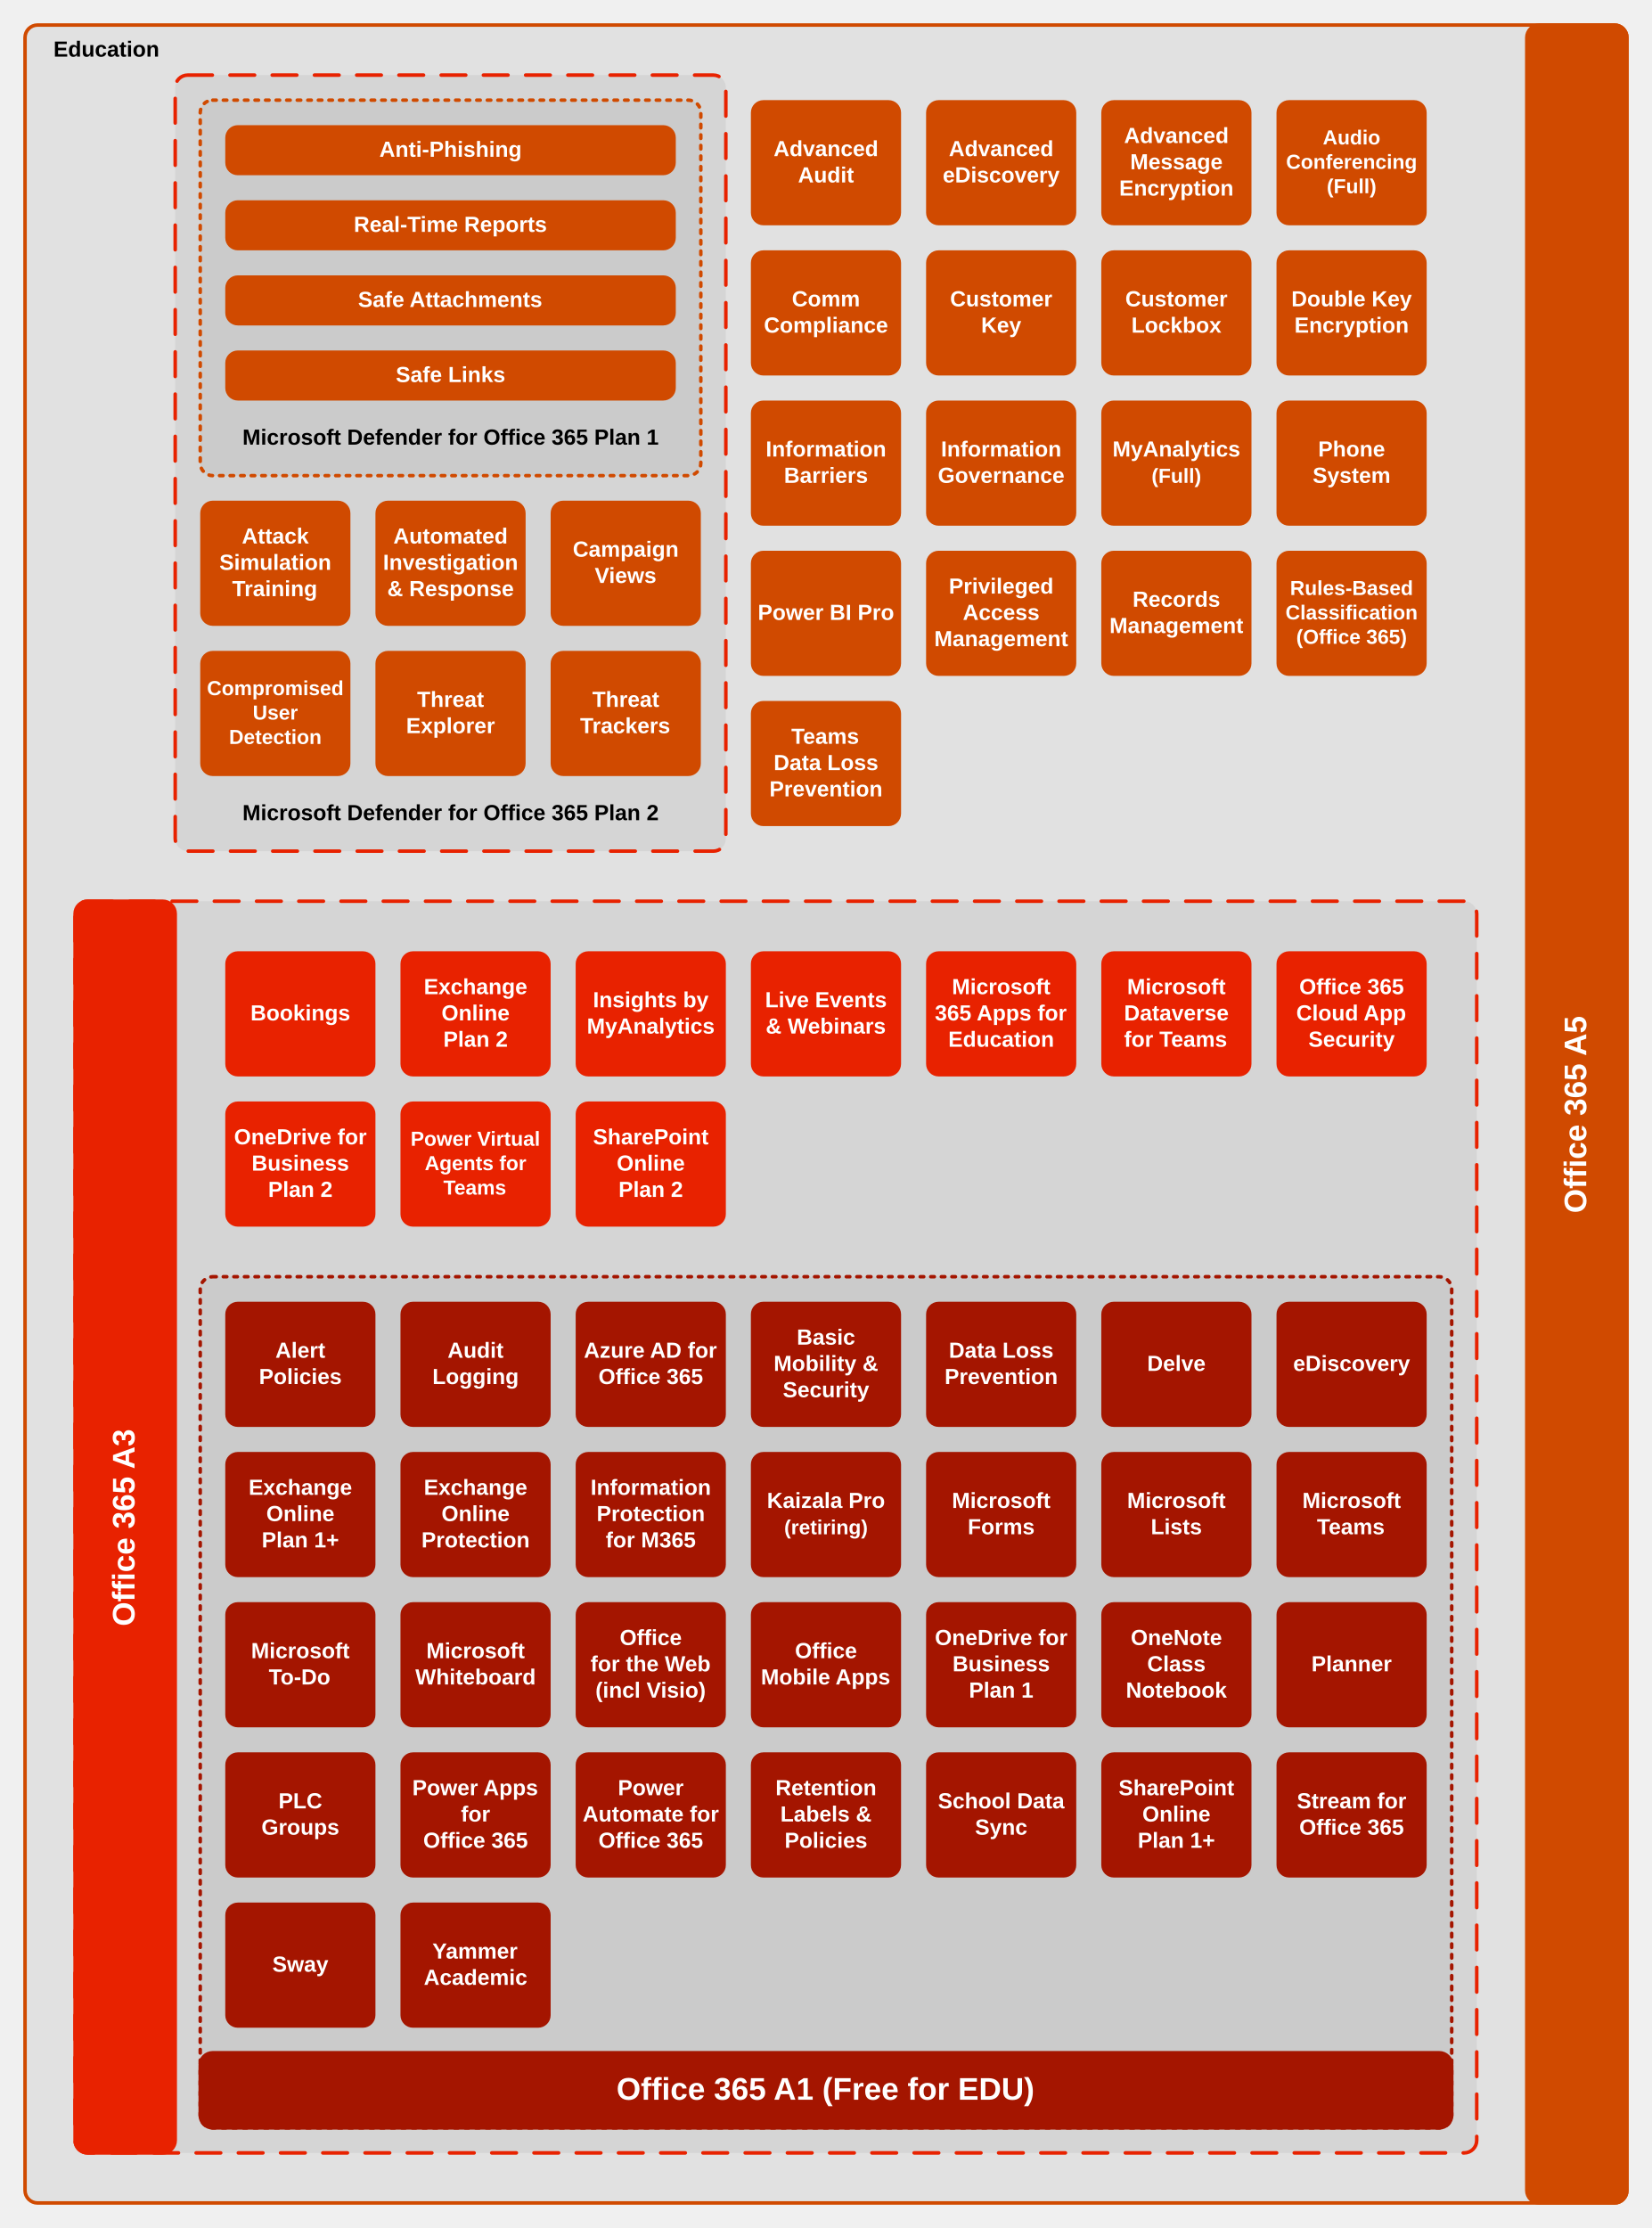
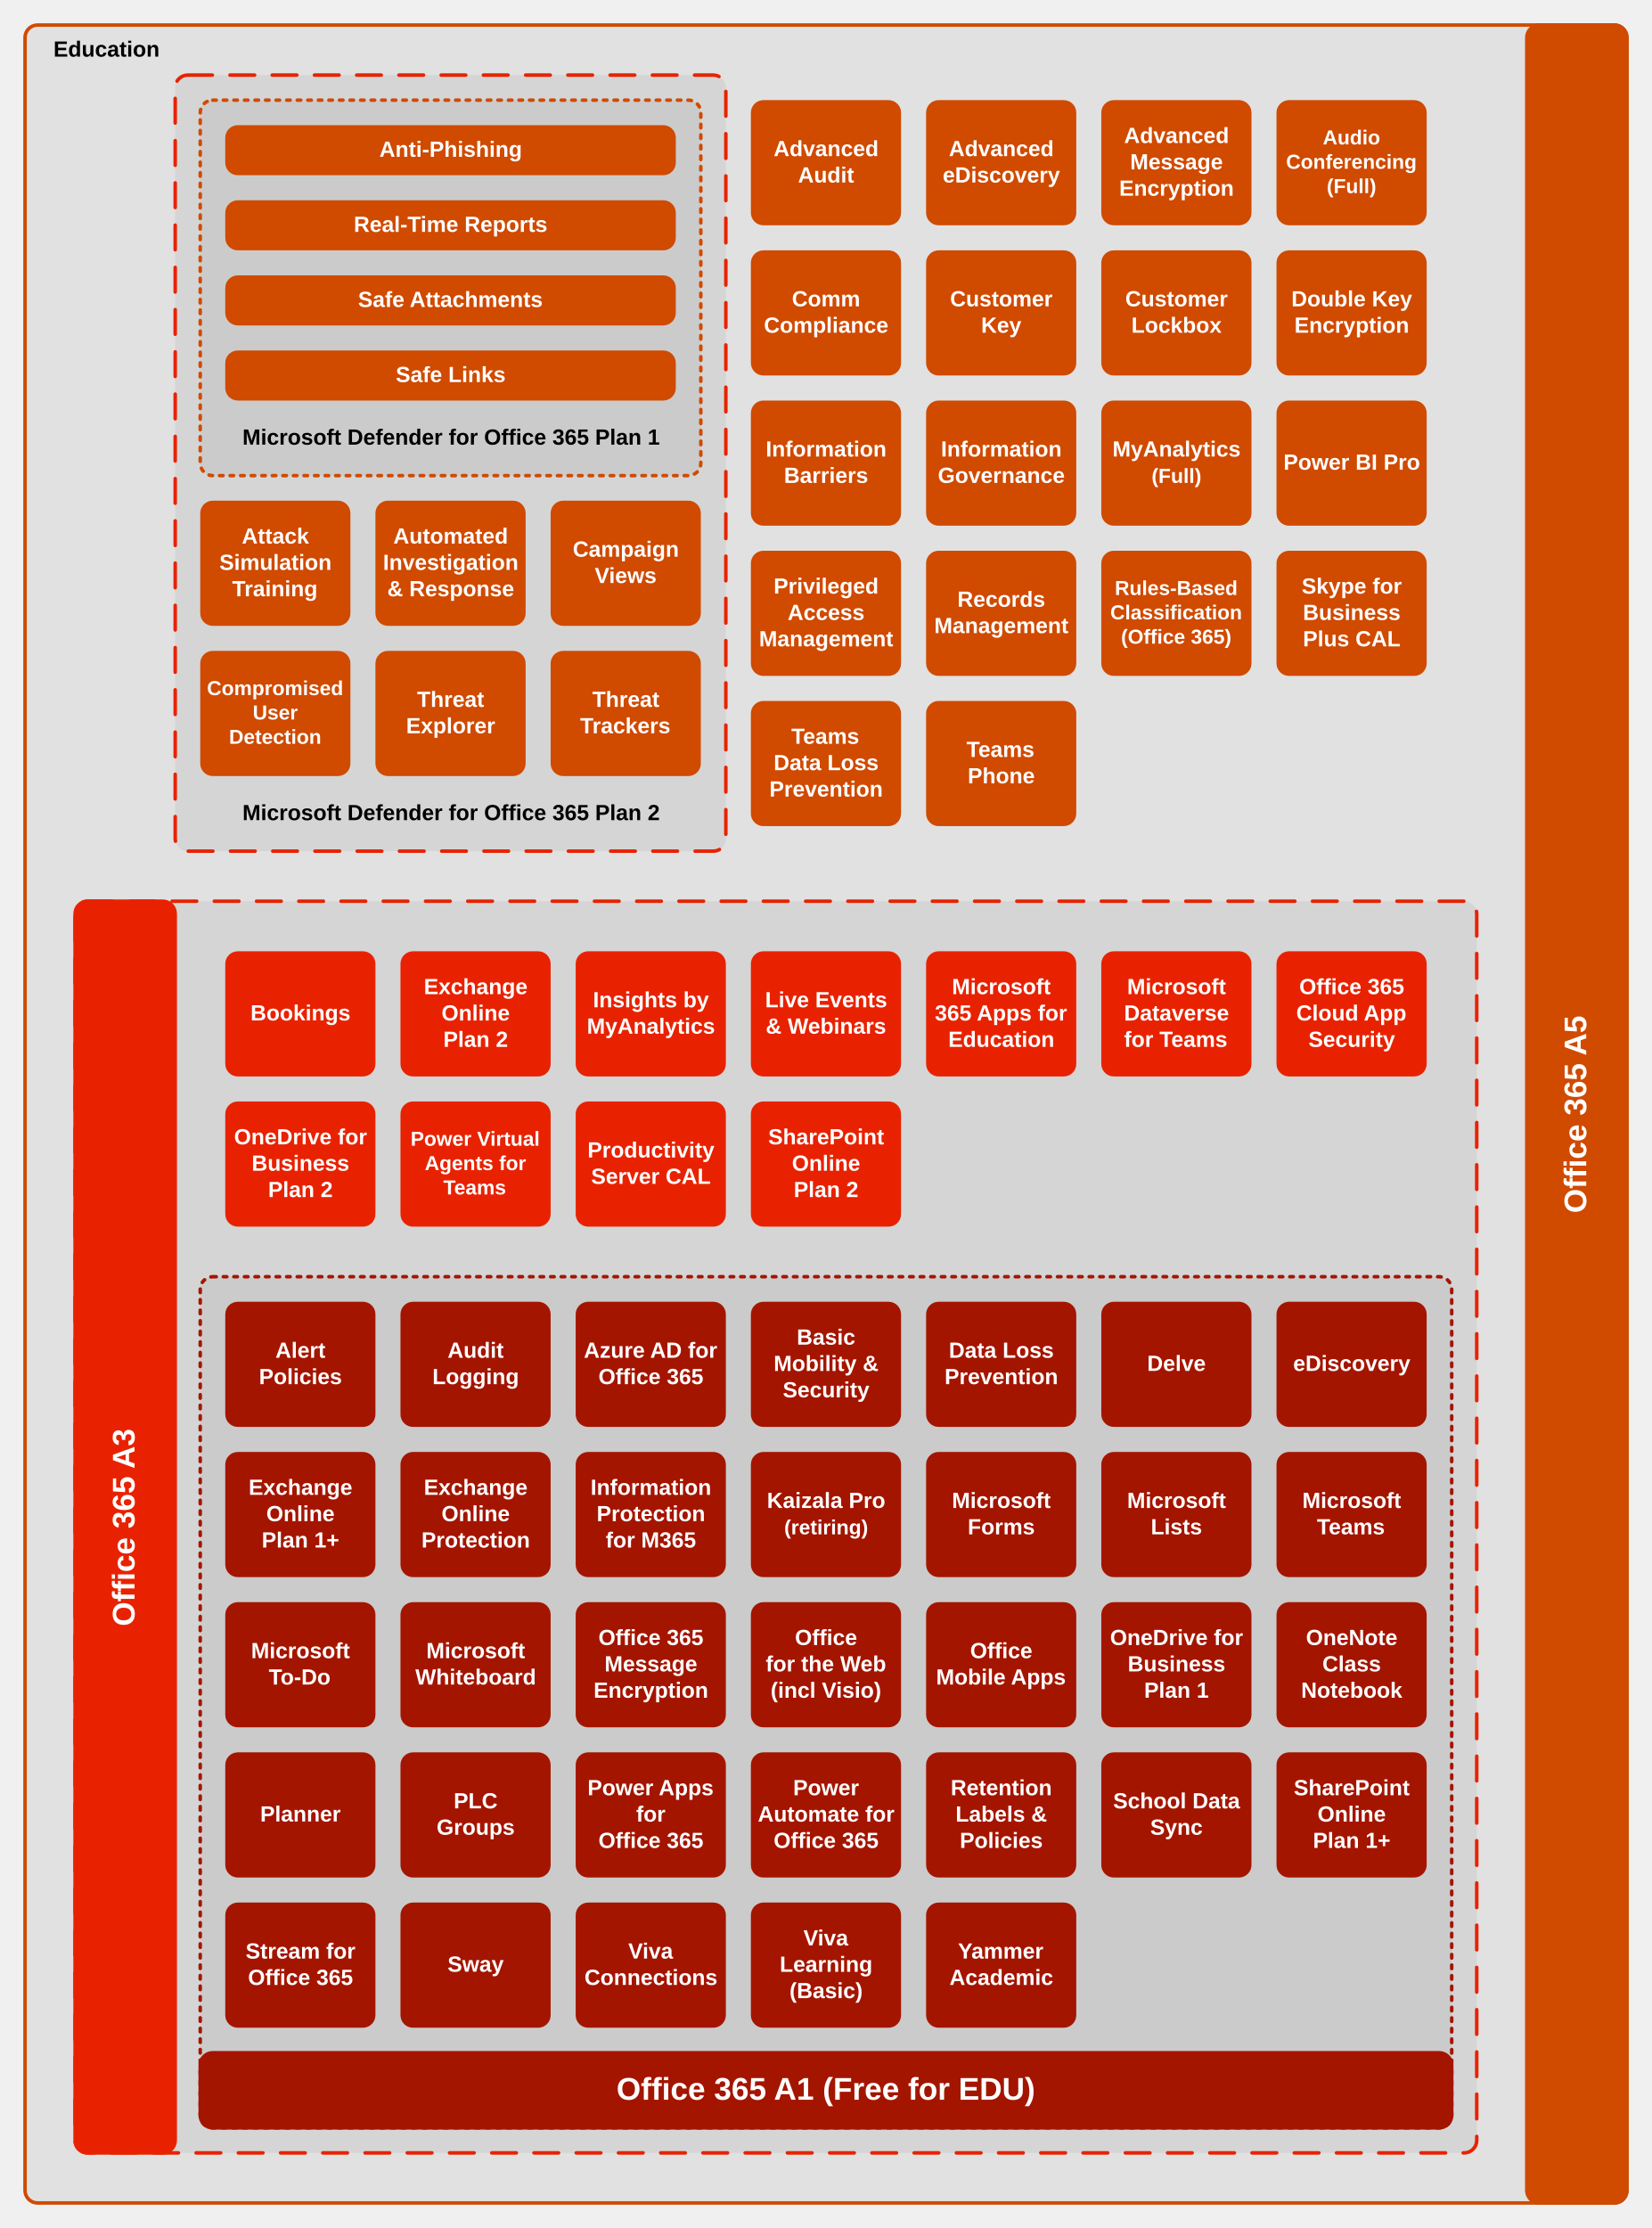
<svg xmlns="http://www.w3.org/2000/svg" width="1056" height="1424" viewBox="0 0 1056 1424" class="a">
  <style>
.b {fill:#a5a5a5;fill-opacity:0.2;stroke:#d04a00;stroke-linecap:round;stroke-linejoin:round;stroke-width:2.25}
.c {fill:#a5a5a5;fill-opacity:0.2;stroke:#e82200;stroke-dasharray:15.75,11.25;stroke-linecap:round;stroke-linejoin:round;stroke-width:2.25}
.d {fill:#a5a5a5;fill-opacity:0.2;stroke:#d04a00;stroke-dasharray:2.25,4.5;stroke-linecap:round;stroke-linejoin:round;stroke-width:2.25}
.e {fill:#a5a5a5;fill-opacity:0.2;stroke:#a41500;stroke-dasharray:2.25,4.5;stroke-linecap:round;stroke-linejoin:round;stroke-width:2.25}
.f {fill:#d04a00;stroke:#d04a00;stroke-linecap:round;stroke-linejoin:round;stroke-width:2.25}
- .g {fill:#ffffff;font-family:Arial;font-size:1.667em;font-weight:bold}
+ .g {fill:#ffffff;font-family:Arial;font-size:1.67em;font-weight:bold}
.h {fill:#e82200;stroke:#e82200;stroke-linecap:round;stroke-linejoin:round;stroke-width:2.25}
.i {fill:#a41500;stroke:#a41500;stroke-linecap:round;stroke-linejoin:round;stroke-width:2.25}
.j {fill:#e82200;stroke:none;stroke-linecap:round;stroke-linejoin:round;stroke-width:1}
- .k {fill:#ffffff;font-family:Arial;font-size:1.167em;font-weight:bold}
+ .k {fill:#ffffff;font-family:Arial;font-size:1.17em;font-weight:bold}
.l {font-size:1em}
.m {fill:none;stroke:none;stroke-linecap:round;stroke-linejoin:round;stroke-width:1}
- .n {fill:#000000;font-family:Arial;font-size:1.167em;font-weight:bold}
+ .n {fill:#000000;font-family:Arial;font-size:1.17em;font-weight:bold}
.o {fill:#d04a00;stroke:none;stroke-linecap:round;stroke-linejoin:round;stroke-width:1}
- .p {fill:#ffffff;font-family:Arial;font-size:1.083em;font-weight:bold}
- .q {font-size:0.929em}
+ .p {fill:#ffffff;font-family:Arial;font-size:1.08em;font-weight:bold}
+ .q {font-size:0.93em}
.r {fill:#a41500;stroke:none;stroke-linecap:round;stroke-linejoin:round;stroke-width:1}
.s {fill:none;stroke:none;stroke-linecap:round;stroke-linejoin:round;stroke-width:0.75}
.a {fill:none;fill-rule:evenodd;font-size:12px;overflow:visible;stroke-linecap:square;stroke-miterlimit:3}
</style>
  <rect x="16" y="16" width="1024" height="1392" rx="8" ry="8" class="b" />
  <rect x="112" y="48" width="352" height="496" rx="8" ry="8" class="c" />
  <rect x="128" y="64" width="320" height="240" rx="8" ry="8" class="d" />
  <rect x="48" y="576" width="896" height="800" rx="8" ry="8" class="c" />
  <rect x="128" y="816" width="800" height="544" rx="8" ry="8" class="e" />
  <a target="_blank" href="https://docs.microsoft.com/office365/enterprise/" transform="translate(-384,1408) rotate(-90)">
    <rect y="1360" width="1392" height="64" rx="8" ry="8" class="f" />
    <text x="632.64" y="1398" class="g">Office 365 A5</text>
  </a>
  <a target="_blank" href="https://docs.microsoft.com/office365/enterprise/" transform="translate(-1312,1376) rotate(-90)">
    <rect y="1360" width="800" height="64" rx="8" ry="8" class="h" />
    <text x="336.64" y="1398" class="g">Office 365 A3</text>
  </a>
  <a target="_blank" href="https://docs.microsoft.com/office365/enterprise/">
    <rect x="128" y="1312" width="800" height="48" rx="8" ry="8" class="i" />
    <text x="394.07" y="1342" class="g">Office 365 A1 (Free for EDU)</text>
  </a>
  <a target="_blank" href="https://docs.microsoft.com/office365/servicedescriptions/exchange-online-service-description/exchange-online-service-description#feature-availability-across-exchange-online-standalone-plans">
    <rect x="256" y="608" width="96" height="80" rx="8" ry="8" class="j" />
    <text x="270.93" y="635.4" class="k">Exchange <tspan x="282.22" dy="1.2em" class="l">Online </tspan>
      <tspan x="283.38" dy="1.2em" class="l">Plan 2</tspan>
    </text>
  </a>
  <a target="_blank" href="https://docs.microsoft.com/cloud-app-security/editions-cloud-app-security-o365">
    <rect x="816" y="608" width="96" height="80" rx="8" ry="8" class="j" />
    <text x="830.54" y="635.4" class="k">Office 365 <tspan x="828.62" dy="1.2em" class="l">Cloud App </tspan>
      <tspan x="836.38" dy="1.2em" class="l">Security</tspan>
    </text>
  </a>
  <a target="_blank" href="https://docs.microsoft.com/microsoft-365/bookings/bookings-overview">
    <rect x="144" y="608" width="96" height="80" rx="8" ry="8" class="j" />
    <text x="160.11" y="652.2" class="k">Bookings</text>
  </a>
  <a target="_blank" href="https://docs.microsoft.com/microsoftteams/teams-live-events/what-are-teams-live-events">
    <rect x="480" y="608" width="96" height="80" rx="8" ry="8" class="j" />
    <text x="489.09" y="643.8" class="k">Live Events <tspan x="489.49" dy="1.2em" class="l">&amp; Webinars</tspan>
    </text>
  </a>
  <a target="_blank" href="https://www.microsoft.com/microsoft-365/business/microsoft-365-apps-for-enterprise-product">
    <rect x="592" y="608" width="96" height="80" rx="8" ry="8" class="j" />
    <text x="608.5" y="635.4" class="k">Microsoft <tspan x="597.6" dy="1.2em" class="l">365 Apps for </tspan>
      <tspan x="606.17" dy="1.2em" class="l">Education</tspan>
    </text>
  </a>
  <a target="_blank" href="https://docs.microsoft.com/powerapps/teams/overview-data-platform">
    <rect x="704" y="608" width="96" height="80" rx="8" ry="8" class="j" />
    <text x="720.5" y="635.4" class="k">Microsoft <tspan x="718.53" dy="1.2em" class="l">Dataverse </tspan>
      <tspan x="718.55" dy="1.2em" class="l">for Teams</tspan>
    </text>
  </a>
  <a target="_blank" href="https://docs.microsoft.com/office365/servicedescriptions/office-365-advanced-threat-protection-service-description#feature-availability-across-advanced-threat-protection-atp-plans">
    <rect x="112" y="496" width="352" height="48" rx="8" ry="8" class="m" />
    <text x="154.97" y="524.2" class="n">Microsoft Defender for Office 365 Plan 2</text>
  </a>
  <a target="_blank" href="https://docs.microsoft.com/office365/securitycompliance/threat-trackers">
    <rect x="352" y="416" width="96" height="80" rx="8" ry="8" class="o" />
    <text x="378.61" y="451.8" class="k">Threat <tspan x="370.81" dy="1.2em" class="l">Trackers</tspan>
    </text>
  </a>
  <a target="_blank" href="https://docs.microsoft.com/microsoft-365/security/office-365-security/attack-simulation-training-get-started">
    <rect x="128" y="320" width="96" height="80" rx="8" ry="8" class="o" />
    <text x="154.6" y="347.4" class="k">Attack <tspan x="140.22" dy="1.2em" class="l">Simulation </tspan>
      <tspan x="148.39" dy="1.2em" class="l">Training</tspan>
    </text>
  </a>
  <a target="_blank" href="https://docs.microsoft.com/microsoft-365/security/office-365-security/threat-explorer">
    <rect x="240" y="416" width="96" height="80" rx="8" ry="8" class="o" />
    <text x="266.61" y="451.8" class="k">Threat <tspan x="259.6" dy="1.2em" class="l">Explorer</tspan>
    </text>
  </a>
  <a target="_blank" href="https://docs.microsoft.com/microsoft-365/security/office-365-security/automated-investigation-response-office">
    <rect x="240" y="320" width="96" height="80" rx="8" ry="8" class="o" />
    <text x="251.45" y="347.4" class="k">Automated <tspan x="244.83" dy="1.2em" class="l">Investigation </tspan>
      <tspan x="247.55" dy="1.2em" class="l">&amp; Response</tspan>
    </text>
  </a>
  <a target="_blank" href="https://docs.microsoft.com/microsoft-365/security/office-365-security/atp-safe-links">
    <rect x="144" y="224" width="288" height="32" rx="8" ry="8" class="o" />
    <text x="252.99" y="244.2" class="k">Safe Links</text>
  </a>
  <a target="_blank" href="https://docs.microsoft.com/microsoft-365/security/office-365-security/atp-safe-attachments">
    <rect x="144" y="176" width="288" height="32" rx="8" ry="8" class="o" />
    <text x="228.87" y="196.2" class="k">Safe Attachments</text>
  </a>
  <a target="_blank" href="https://docs.microsoft.com/microsoft-365/security/office-365-security/atp-anti-phishing">
    <rect x="144" y="80" width="288" height="32" rx="8" ry="8" class="o" />
    <text x="242.51" y="100.2" class="k">Anti-Phishing</text>
  </a>
  <a target="_blank" href="https://docs.microsoft.com/office365/servicedescriptions/office-365-advanced-threat-protection-service-description#feature-availability-across-advanced-threat-protection-atp-plans">
    <rect x="128" y="256" width="320" height="48" rx="8" ry="8" class="m" />
    <text x="154.97" y="284.2" class="n">Microsoft Defender for Office 365 Plan 1</text>
  </a>
  <a target="_blank" href="https://docs.microsoft.com/microsoft-365/security/office-365-security/address-compromised-users-quickly">
    <rect x="128" y="416" width="96" height="80" rx="8" ry="8" class="o" />
    <text x="132.3" y="444.3" class="p">Compromised <tspan x="161.55" dy="1.2em" class="l">User </tspan>
      <tspan x="146.38" dy="1.2em" class="l">Detection</tspan>
    </text>
  </a>
  <a target="_blank" href="https://docs.microsoft.com/microsoft-365/security/office-365-security/campaigns">
    <rect x="352" y="320" width="96" height="80" rx="8" ry="8" class="o" />
    <text x="366.16" y="355.8" class="k">Campaign <tspan x="380.16" dy="1.2em" class="l">Views</tspan>
    </text>
  </a>
  <a target="_blank" href="https://docs.microsoft.com/MicrosoftTeams/what-is-phone-system-in-office-365">
-     <rect x="816" y="256" width="96" height="80" rx="8" ry="8" class="o" />
-     <text x="842.61" y="291.8" class="k">Phone <tspan x="839.1" dy="1.2em" class="l">System</tspan>
+     <rect x="592" y="448" width="96" height="80" rx="8" ry="8" class="o" />
+     <text x="617.82" y="483.8" class="k">Teams <tspan x="618.61" dy="1.2em" class="l">Phone</tspan>
    </text>
  </a>
  <a target="_blank" href="https://docs.microsoft.com/microsoftteams/audio-conferencing-in-office-365">
    <rect x="816" y="64" width="96" height="80" rx="8" ry="8" class="o" />
    <text x="845.59" y="92.3" class="p">Audio <tspan x="822.11" dy="1.2em" class="l">Conferencing </tspan>
      <tspan x="848.12" dy="1.2em" class="l">(Full)</tspan>
    </text>
  </a>
  <a target="_blank" href="https://docs.microsoft.com/power-bi/service-get-started">
-     <rect x="480" y="352" width="96" height="80" rx="8" ry="8" class="o" />
-     <text x="484.43" y="396.2" class="k">Power BI Pro</text>
+     <rect x="816" y="256" width="96" height="80" rx="8" ry="8" class="o" />
+     <text x="820.43" y="300.2" class="k">Power BI Pro</text>
  </a>
  <a target="_blank" href="https://support.office.com/article/36f9cdd1-e64c-421b-a7e4-4a54d16440a2">
    <rect x="704" y="160" width="96" height="80" rx="8" ry="8" class="o" />
    <text x="719.33" y="195.8" class="k">Customer <tspan x="723.22" dy="1.2em" class="l">Lockbox</tspan>
    </text>
  </a>
  <a target="_blank" href="https://support.office.com/article/f2cd475a-e592-46cf-80a3-1bfb0fa17697">
    <rect x="592" y="160" width="96" height="80" rx="8" ry="8" class="o" />
    <text x="607.33" y="195.8" class="k">Customer <tspan x="627.16" dy="1.2em" class="l">Key</tspan>
    </text>
  </a>
  <a target="_blank" href="https://docs.microsoft.com/microsoft-365/compliance/manage-legal-investigations">
    <rect x="592" y="64" width="96" height="80" rx="8" ry="8" class="o" />
    <text x="606.55" y="99.8" class="k">Advanced <tspan x="602.64" dy="1.2em" class="l">eDiscovery</tspan>
    </text>
  </a>
  <a target="_blank" href="https://docs.microsoft.com/microsoft-365/compliance/privileged-access-management-solution-overview">
-     <rect x="592" y="352" width="96" height="80" rx="8" ry="8" class="o" />
-     <text x="606.54" y="379.4" class="k">Privileged <tspan x="615.48" dy="1.2em" class="l">Access </tspan>
-       <tspan x="597.21" dy="1.2em" class="l">Management</tspan>
+     <rect x="480" y="352" width="96" height="80" rx="8" ry="8" class="o" />
+     <text x="494.54" y="379.4" class="k">Privileged <tspan x="503.48" dy="1.2em" class="l">Access </tspan>
+       <tspan x="485.21" dy="1.2em" class="l">Management</tspan>
    </text>
  </a>
  <a target="_blank" href="https://docs.microsoft.com/office365/securitycompliance/data-loss-prevention-policies#policy-evaluation-in-microsoft-teams">
    <rect x="480" y="448" width="96" height="80" rx="8" ry="8" class="o" />
    <text x="505.82" y="475.4" class="k">Teams<tspan x="494.55" dy="1.2em" class="l">Data Loss </tspan>
      <tspan x="491.82" dy="1.2em" class="l">Prevention</tspan>
    </text>
  </a>
  <a target="_blank" href="https://docs.microsoft.com/microsoft-365/compliance/ome-advanced-message-encryption">
    <rect x="704" y="64" width="96" height="80" rx="8" ry="8" class="o" />
    <text x="718.55" y="91.4" class="k">Advanced <tspan x="722.43" dy="1.2em" class="l">Message </tspan>
      <tspan x="715.44" dy="1.2em" class="l">Encryption</tspan>
    </text>
  </a>
  <a target="_blank" href="https://docs.microsoft.com/microsoft-365/compliance/information-barriers">
    <rect x="480" y="256" width="96" height="80" rx="8" ry="8" class="o" />
    <text x="489.5" y="291.8" class="k">Information <tspan x="501.15" dy="1.2em" class="l">Barriers</tspan>
    </text>
  </a>
  <a target="_blank" href="https://docs.microsoft.com/office365/servicedescriptions/mya-service-description">
    <rect x="704" y="256" width="96" height="80" rx="8" ry="8" class="o" />
-     <text x="711.15" y="291.8" class="k">MyAnalytics <tspan x="736.12" dy="1.292em" class="q">(Full)</tspan>
+     <text x="711.15" y="291.8" class="k">MyAnalytics <tspan x="736.12" dy="1.29em" class="q">(Full)</tspan>
    </text>
  </a>
  <a target="_blank" href="https://docs.microsoft.com/microsoft-365/compliance/communication-compliance">
    <rect x="480" y="160" width="96" height="80" rx="8" ry="8" class="o" />
    <text x="506.22" y="195.8" class="k">Comm <tspan x="488.32" dy="1.2em" class="l">Compliance</tspan>
    </text>
  </a>
  <a target="_blank" href="https://docs.microsoft.com/microsoft-365/compliance/manage-information-governance">
    <rect x="592" y="256" width="96" height="80" rx="8" ry="8" class="o" />
    <text x="601.5" y="291.8" class="k">Information <tspan x="599.54" dy="1.2em" class="l">Governance</tspan>
    </text>
  </a>
  <a target="_blank" href="https://docs.microsoft.com/microsoft-365/compliance/records-management">
-     <rect x="704" y="352" width="96" height="80" rx="8" ry="8" class="o" />
-     <text x="723.99" y="387.8" class="k">Records <tspan x="709.21" dy="1.2em" class="l">Management</tspan>
+     <rect x="592" y="352" width="96" height="80" rx="8" ry="8" class="o" />
+     <text x="611.99" y="387.8" class="k">Records <tspan x="597.21" dy="1.2em" class="l">Management</tspan>
    </text>
  </a>
  <a target="_blank" href="https://docs.microsoft.com/microsoft-365/compliance/advanced-audit">
    <rect x="480" y="64" width="96" height="80" rx="8" ry="8" class="o" />
    <text x="494.55" y="99.8" class="k">Advanced <tspan x="510.12" dy="1.2em" class="l">Audit</tspan>
    </text>
  </a>
  <a target="_blank" href="https://docs.microsoft.com/microsoft-365/compliance/double-key-encryption">
    <rect x="816" y="160" width="96" height="80" rx="8" ry="8" class="o" />
    <text x="825.49" y="195.8" class="k">Double Key <tspan x="827.44" dy="1.2em" class="l">Encryption</tspan>
    </text>
  </a>
  <a target="_blank" href="https://docs.microsoft.com/sharepoint/introduction">
-     <rect x="368" y="704" width="96" height="80" rx="8" ry="8" class="j" />
-     <text x="379.05" y="731.4" class="k">SharePoint <tspan x="394.22" dy="1.2em" class="l">Online </tspan>
-       <tspan x="395.38" dy="1.2em" class="l">Plan 2</tspan>
+     <rect x="480" y="704" width="96" height="80" rx="8" ry="8" class="j" />
+     <text x="491.05" y="731.4" class="k">SharePoint <tspan x="506.22" dy="1.2em" class="l">Online </tspan>
+       <tspan x="507.38" dy="1.2em" class="l">Plan 2</tspan>
    </text>
  </a>
  <a target="_blank" href="https://products.office.com/yammer/yammer-overview">
+     <rect x="592" y="1216" width="96" height="80" rx="8" ry="8" class="r" />
+     <text x="612.37" y="1251.8" class="k">Yammer <tspan x="606.93" dy="1.2em" class="l">Academic</tspan>
+     </text>
+   </a>
+   <a target="_blank" href="https://support.office.com/sway">
    <rect x="256" y="1216" width="96" height="80" rx="8" ry="8" class="r" />
-     <text x="276.37" y="1251.8" class="k">Yammer <tspan x="270.93" dy="1.2em" class="l">Academic</tspan>
-     </text>
-   </a>
-   <a target="_blank" href="https://support.office.com/sway">
-     <rect x="144" y="1216" width="96" height="80" rx="8" ry="8" class="r" />
-     <text x="174.1" y="1260.2" class="k">Sway</text>
-   </a>
-   <a target="_blank" href="https://www.microsoft.com/microsoft-365/exchange/exchange-email-security-spam-protection">
+     <text x="286.1" y="1260.2" class="k">Sway</text>
+   </a>
+   <a target="_blank" href="https://docs.microsoft.com/office365/servicedescriptions/exchange-online-protection-service-description/exchange-online-protection-service-description">
    <rect x="256" y="928" width="96" height="80" rx="8" ry="8" class="r" />
    <text x="270.93" y="955.4" class="k">Exchange <tspan x="282.22" dy="1.2em" class="l">Online </tspan>
      <tspan x="269.39" dy="1.2em" class="l">Protection</tspan>
    </text>
  </a>
  <a target="_blank" href="https://products.office.com/microsoft-teams/">
    <rect x="816" y="928" width="96" height="80" rx="8" ry="8" class="r" />
    <text x="832.5" y="963.8" class="k">Microsoft <tspan x="841.82" dy="1.2em" class="l">Teams</tspan>
    </text>
  </a>
  <a target="_blank" href="https://docs.microsoft.com/office365/servicedescriptions/exchange-online-service-description/exchange-online-service-description#feature-availability-across-exchange-online-standalone-plans">
    <rect x="144" y="928" width="96" height="80" rx="8" ry="8" class="r" />
    <text x="158.93" y="955.4" class="k">Exchange <tspan x="170.22" dy="1.2em" class="l">Online</tspan>
      <tspan x="167.29" dy="1.2em" class="l">Plan 1+</tspan>
    </text>
  </a>
  <a target="_blank" href="https://docs.microsoft.com/sharepoint/introduction">
-     <rect x="704" y="1120" width="96" height="80" rx="8" ry="8" class="r" />
-     <text x="715.05" y="1147.4" class="k">SharePoint <tspan x="730.22" dy="1.2em" class="l">Online </tspan>
-       <tspan x="727.29" dy="1.2em" class="l">Plan 1+</tspan>
+     <rect x="816" y="1120" width="96" height="80" rx="8" ry="8" class="r" />
+     <text x="827.05" y="1147.4" class="k">SharePoint <tspan x="842.22" dy="1.2em" class="l">Online </tspan>
+       <tspan x="839.29" dy="1.2em" class="l">Plan 1+</tspan>
    </text>
  </a>
  <a target="_blank" href="https://docs.microsoft.com/office365/servicedescriptions/onedrive-for-business-service-description">
-     <rect x="592" y="1024" width="96" height="80" rx="8" ry="8" class="r" />
-     <text x="597.6" y="1051.4" class="k">OneDrive for <tspan x="608.88" dy="1.2em" class="l">Business </tspan>
-       <tspan x="619.38" dy="1.2em" class="l">Plan 1</tspan>
+     <rect x="704" y="1024" width="96" height="80" rx="8" ry="8" class="r" />
+     <text x="709.6" y="1051.4" class="k">OneDrive for <tspan x="720.88" dy="1.2em" class="l">Business </tspan>
+       <tspan x="731.38" dy="1.2em" class="l">Plan 1</tspan>
    </text>
  </a>
  <a target="_blank" href="https://products.office.com/business/task-management-software">
-     <rect x="816" y="1024" width="96" height="80" rx="8" ry="8" class="r" />
-     <text x="838.32" y="1068.2" class="k">Planner</text>
+     <rect x="144" y="1120" width="96" height="80" rx="8" ry="8" class="r" />
+     <text x="166.32" y="1164.2" class="k">Planner</text>
  </a>
  <a target="_blank" href="https://docs.microsoft.com/stream/">
-     <rect x="816" y="1120" width="96" height="80" rx="8" ry="8" class="r" />
-     <text x="828.99" y="1155.8" class="k">Stream for <tspan x="830.54" dy="1.2em" class="l">Office 365</tspan>
+     <rect x="144" y="1216" width="96" height="80" rx="8" ry="8" class="r" />
+     <text x="156.99" y="1251.8" class="k">Stream for <tspan x="158.54" dy="1.2em" class="l">Office 365</tspan>
    </text>
  </a>
  <a target="_blank" href="https://powerapps.microsoft.com/">
-     <rect x="256" y="1120" width="96" height="80" rx="8" ry="8" class="r" />
-     <text x="263.55" y="1147.4" class="k">Power Apps<tspan x="294.67" dy="1.2em" class="l">for </tspan>
-       <tspan x="270.54" dy="1.2em" class="l">Office 365</tspan>
+     <rect x="368" y="1120" width="96" height="80" rx="8" ry="8" class="r" />
+     <text x="375.55" y="1147.4" class="k">Power Apps<tspan x="406.67" dy="1.2em" class="l">for </tspan>
+       <tspan x="382.54" dy="1.2em" class="l">Office 365</tspan>
    </text>
  </a>
  <a target="_blank" href="https://support.microsoft.com/office/1315665a-c6af-4409-a28d-49f8916878ca">
    <rect x="704" y="832" width="96" height="80" rx="8" ry="8" class="r" />
    <text x="733.32" y="876.2" class="k">Delve</text>
  </a>
  <a target="_blank" href="https://docs.microsoft.com/office365/securitycompliance/data-loss-prevention-policies">
    <rect x="592" y="832" width="96" height="80" rx="8" ry="8" class="r" />
    <text x="606.55" y="867.8" class="k">Data Loss <tspan x="603.82" dy="1.2em" class="l">Prevention</tspan>
    </text>
  </a>
  <a target="_blank" href="https://sds.microsoft.com/">
-     <rect x="592" y="1120" width="96" height="80" rx="8" ry="8" class="r" />
-     <text x="599.55" y="1155.8" class="k">School Data <tspan x="623.27" dy="1.2em" class="l">Sync</tspan>
+     <rect x="704" y="1120" width="96" height="80" rx="8" ry="8" class="r" />
+     <text x="711.55" y="1155.8" class="k">School Data <tspan x="735.27" dy="1.2em" class="l">Sync</tspan>
    </text>
  </a>
  <a target="_blank" href="https://support.office.com/forms">
    <rect x="592" y="928" width="96" height="80" rx="8" ry="8" class="r" />
    <text x="608.5" y="963.8" class="k">Microsoft <tspan x="618.61" dy="1.2em" class="l">Forms</tspan>
    </text>
  </a>
  <a target="_blank" href="https://www.onenote.com/classnotebook">
-     <rect x="704" y="1024" width="96" height="80" rx="8" ry="8" class="r" />
-     <text x="722.83" y="1051.4" class="k">OneNote <tspan x="733.32" dy="1.2em" class="l">Class </tspan>
-       <tspan x="719.72" dy="1.2em" class="l">Notebook</tspan>
+     <rect x="816" y="1024" width="96" height="80" rx="8" ry="8" class="r" />
+     <text x="834.83" y="1051.4" class="k">OneNote <tspan x="845.32" dy="1.2em" class="l">Class </tspan>
+       <tspan x="831.72" dy="1.2em" class="l">Notebook</tspan>
    </text>
  </a>
  <a target="_blank" href="https://www.microsoft.com/en-us/microsoft-365/blog/2016/06/20/professional-learning-community-groups-in-office-365-education/">
-     <rect x="144" y="1120" width="96" height="80" rx="8" ry="8" class="r" />
-     <text x="178" y="1155.8" class="k">PLC <tspan x="167.11" dy="1.2em" class="l">Groups</tspan>
+     <rect x="256" y="1120" width="96" height="80" rx="8" ry="8" class="r" />
+     <text x="290" y="1155.8" class="k">PLC <tspan x="279.11" dy="1.2em" class="l">Groups</tspan>
    </text>
  </a>
  <a target="_blank" href="https://powerautomate.microsoft.com/">
-     <rect x="368" y="1120" width="96" height="80" rx="8" ry="8" class="r" />
-     <text x="394.99" y="1147.4" class="k">Power <tspan x="372.45" dy="1.2em" class="l">Automate for</tspan>
-       <tspan x="382.54" dy="1.2em" class="l">Office 365</tspan>
+     <rect x="480" y="1120" width="96" height="80" rx="8" ry="8" class="r" />
+     <text x="506.99" y="1147.4" class="k">Power <tspan x="484.45" dy="1.2em" class="l">Automate for</tspan>
+       <tspan x="494.54" dy="1.2em" class="l">Office 365</tspan>
    </text>
  </a>
  <a target="_blank" href="https://support.microsoft.com/office/d236aef8-fcdf-4b5e-b5d7-7f157461e920">
    <rect x="256" y="1024" width="96" height="80" rx="8" ry="8" class="r" />
    <text x="272.5" y="1059.8" class="k">Microsoft <tspan x="265.5" dy="1.2em" class="l">Whiteboard</tspan>
    </text>
  </a>
  <a target="_blank" href="https://www.microsoft.com/microsoft-365/microsoft-to-do-list-app">
    <rect x="144" y="1024" width="96" height="80" rx="8" ry="8" class="r" />
    <text x="160.5" y="1059.8" class="k">Microsoft <tspan x="171.79" dy="1.2em" class="l">To</tspan>-Do</text>
  </a>
  <a target="_blank" href="https://products.office.com/mobile/office">
+     <rect x="592" y="1024" width="96" height="80" rx="8" ry="8" class="r" />
+     <text x="620.16" y="1059.8" class="k">Office <tspan x="598.39" dy="1.2em" class="l">Mobile Apps</tspan>
+     </text>
+   </a>
+   <a target="_blank" href="https://docs.microsoft.com/office365/servicedescriptions/office-online-service-description/office-online-service-description">
    <rect x="480" y="1024" width="96" height="80" rx="8" ry="8" class="r" />
-     <text x="508.16" y="1059.8" class="k">Office <tspan x="486.39" dy="1.2em" class="l">Mobile Apps</tspan>
-     </text>
-   </a>
-   <a target="_blank" href="https://docs.microsoft.com/office365/servicedescriptions/office-online-service-description/office-online-service-description">
-     <rect x="368" y="1024" width="96" height="80" rx="8" ry="8" class="r" />
-     <text x="396.16" y="1051.4" class="k">Office<tspan x="377.5" dy="1.2em" class="l">for the Web</tspan>
-       <tspan x="380.61" dy="1.2em" class="l">(incl Visio)</tspan>
+     <text x="508.16" y="1051.4" class="k">Office<tspan x="489.5" dy="1.2em" class="l">for the Web</tspan>
+       <tspan x="492.61" dy="1.2em" class="l">(incl Visio)</tspan>
    </text>
  </a>
  <a target="_blank" href="https://docs.microsoft.com/microsoft-365/compliance/retention">
-     <rect x="480" y="1120" width="96" height="80" rx="8" ry="8" class="r" />
-     <text x="495.72" y="1147.4" class="k">Retention <tspan x="498.82" dy="1.2em" class="l">Labels &amp; </tspan>
-       <tspan x="501.54" dy="1.2em" class="l">Policies</tspan>
+     <rect x="592" y="1120" width="96" height="80" rx="8" ry="8" class="r" />
+     <text x="607.72" y="1147.4" class="k">Retention <tspan x="610.82" dy="1.2em" class="l">Labels &amp; </tspan>
+       <tspan x="613.54" dy="1.2em" class="l">Policies</tspan>
    </text>
  </a>
  <a target="_blank" href="https://docs.microsoft.com/office365/securitycompliance/ediscovery-cases">
    <rect x="816" y="832" width="96" height="80" rx="8" ry="8" class="r" />
    <text x="826.64" y="876.2" class="k">eDiscovery</text>
  </a>
  <a target="_blank" href="https://www.microsoft.com/microsoft-365/microsoft-lists">
    <rect x="704" y="928" width="96" height="80" rx="8" ry="8" class="r" />
    <text x="720.5" y="963.8" class="k">Microsoft <tspan x="735.66" dy="1.2em" class="l">Lists</tspan>
    </text>
  </a>
  <a target="_blank" href="https://docs.microsoft.com/power-virtual-agents/teams/fundamentals-what-is-power-virtual-agents-teams">
    <rect x="256" y="704" width="96" height="80" rx="8" ry="8" class="j" />
    <text x="262.46" y="732.3" class="p">Power Virtual <tspan x="271.5" dy="1.2em" class="l">Agents for </tspan>
      <tspan x="283.4" dy="1.2em" class="l">Teams</tspan>
    </text>
  </a>
  <a target="_blank" href="https://products.office.com/en/business/microsoft-kaizala">
    <rect x="480" y="928" width="96" height="80" rx="8" ry="8" class="r" />
-     <text x="490.26" y="963.8" class="k">Kaizala Pro<tspan x="501.28" dy="1.292em" class="q">(retiring)</tspan>
+     <text x="490.26" y="963.8" class="k">Kaizala Pro<tspan x="501.28" dy="1.29em" class="q">(retiring)</tspan>
    </text>
  </a>
  <a target="_blank" href="https://docs.microsoft.com/office365/servicedescriptions/office-365-advanced-threat-protection-service-description#real-time-reports">
    <rect x="144" y="128" width="288" height="32" rx="8" ry="8" class="o" />
    <text x="226.15" y="148.2" class="k">Real-Time Reports</text>
  </a>
  <a target="_blank" href="https://docs.microsoft.com/microsoft-365/compliance/apply-sensitivity-label-automatically">
-     <rect x="816" y="352" width="96" height="80" rx="8" ry="8" class="o" />
-     <text x="824.63" y="380.3" class="p">Rules-Based <tspan x="821.74" dy="1.2em" class="l">Classification</tspan>
-       <tspan x="828.6" dy="1.2em" class="l">(Office 365)</tspan>
+     <rect x="704" y="352" width="96" height="80" rx="8" ry="8" class="o" />
+     <text x="712.63" y="380.3" class="p">Rules-Based <tspan x="709.74" dy="1.2em" class="l">Classification</tspan>
+       <tspan x="716.6" dy="1.2em" class="l">(Office 365)</tspan>
    </text>
  </a>
  <g>
    <rect x="16" y="16" width="960" height="32" class="s" />
    <text x="34.17" y="36.2" class="n">Education</text>
  </g>
  <a target="_blank" href="https://docs.microsoft.com/microsoft-365/admin/basic-mobility-security/capabilities">
    <rect x="480" y="832" width="96" height="80" rx="8" ry="8" class="r" />
    <text x="509.32" y="859.4" class="k">Basic <tspan x="494.56" dy="1.2em" class="l">Mobility &amp; </tspan>
      <tspan x="500.38" dy="1.2em" class="l">Security</tspan>
    </text>
  </a>
  <a target="_blank" href="https://azure.microsoft.com/pricing/details/active-directory/">
    <rect x="368" y="832" width="96" height="80" rx="8" ry="8" class="r" />
    <text x="373.22" y="867.8" class="k">Azure AD for <tspan x="382.54" dy="1.2em" class="l">Office 365</tspan>
    </text>
  </a>
  <a target="_blank" href="https://docs.microsoft.com/office365/securitycompliance/search-the-audit-log-in-security-and-compliance">
    <rect x="256" y="832" width="96" height="80" rx="8" ry="8" class="r" />
    <text x="286.12" y="867.8" class="k">Audit <tspan x="276.4" dy="1.2em" class="l">Logging</tspan>
    </text>
  </a>
  <a target="_blank" href="https://docs.microsoft.com/microsoft-365/compliance/alert-policies">
    <rect x="144" y="832" width="96" height="80" rx="8" ry="8" class="r" />
    <text x="176.05" y="867.8" class="k">Alert <tspan x="165.54" dy="1.2em" class="l">Policies</tspan>
    </text>
  </a>
-   <a target="_blank" href="https://products.office.com/business/myanalytics-personal-analytics">
+   <a target="_blank" href="https://docs.microsoft.com/viva/insights/personal/overview/plans-environments">
    <rect x="368" y="608" width="96" height="80" rx="8" ry="8" class="j" />
    <text x="379.05" y="643.8" class="k">Insights by <tspan x="375.15" dy="1.2em" class="l">MyAnalytics</tspan>
    </text>
  </a>
  <a target="_blank" href="https://docs.microsoft.com/microsoft-365/compliance/sensitivity-labels">
    <rect x="368" y="928" width="96" height="80" rx="8" ry="8" class="r" />
    <text x="377.5" y="955.4" class="k">Information <tspan x="381.39" dy="1.2em" class="l">Protection</tspan>
      <tspan x="387.21" dy="1.2em" class="l">for M365</tspan>
    </text>
  </a>
  <a target="_blank" href="https://docs.microsoft.com/office365/servicedescriptions/onedrive-for-business-service-description">
    <rect x="144" y="704" width="96" height="80" rx="8" ry="8" class="j" />
    <text x="149.6" y="731.4" class="k">OneDrive for <tspan x="160.88" dy="1.2em" class="l">Business </tspan>
      <tspan x="171.38" dy="1.2em" class="l">Plan 2</tspan>
    </text>
  </a>
+   <a target="_blank" href="https://docs.microsoft.com/microsoft-365/compliance/ome">
+     <rect x="368" y="1024" width="96" height="80" rx="8" ry="8" class="r" />
+     <text x="382.54" y="1051.4" class="k">Office 365 <tspan x="386.43" dy="1.2em" class="l">Message </tspan>
+       <tspan x="379.44" dy="1.2em" class="l">Encryption</tspan>
+     </text>
+   </a>
+   <a target="_blank" href="https://www.microsoft.com/microsoft-viva/connections">
+     <rect x="368" y="1216" width="96" height="80" rx="8" ry="8" class="r" />
+     <text x="401.6" y="1251.8" class="k">Viva <tspan x="373.61" dy="1.2em" class="l">Connections</tspan>
+     </text>
+   </a>
+   <a target="_blank" href="https://www.microsoft.com/microsoft-viva/learning">
+     <rect x="480" y="1216" width="96" height="80" rx="8" ry="8" class="r" />
+     <text x="513.6" y="1243.4" class="k">Viva <tspan x="498.44" dy="1.2em" class="l">Learning </tspan>
+       <tspan x="504.66" dy="1.2em" class="l">(Basic)</tspan>
+     </text>
+   </a>
+   <a target="_blank" href="https://www.microsoft.com/licensing/terms/product/CALandMLEquivalencyLicenses/">
+     <rect x="368" y="704" width="96" height="80" rx="8" ry="8" class="j" />
+     <text x="375.55" y="739.8" class="k">Productivity <tspan x="377.87" dy="1.2em" class="l">Server CAL</tspan>
+     </text>
+   </a>
+   <a target="_blank" href="https://www.microsoft.com/licensing/terms/product/CALandMLEquivalencyLicenses/">
+     <rect x="816" y="352" width="96" height="80" rx="8" ry="8" class="o" />
+     <text x="832.1" y="379.4" class="k">Skype for <tspan x="832.88" dy="1.2em" class="l">Business </tspan>
+       <tspan x="832.89" dy="1.2em" class="l">Plus CAL</tspan>
+     </text>
+   </a>
</svg>
